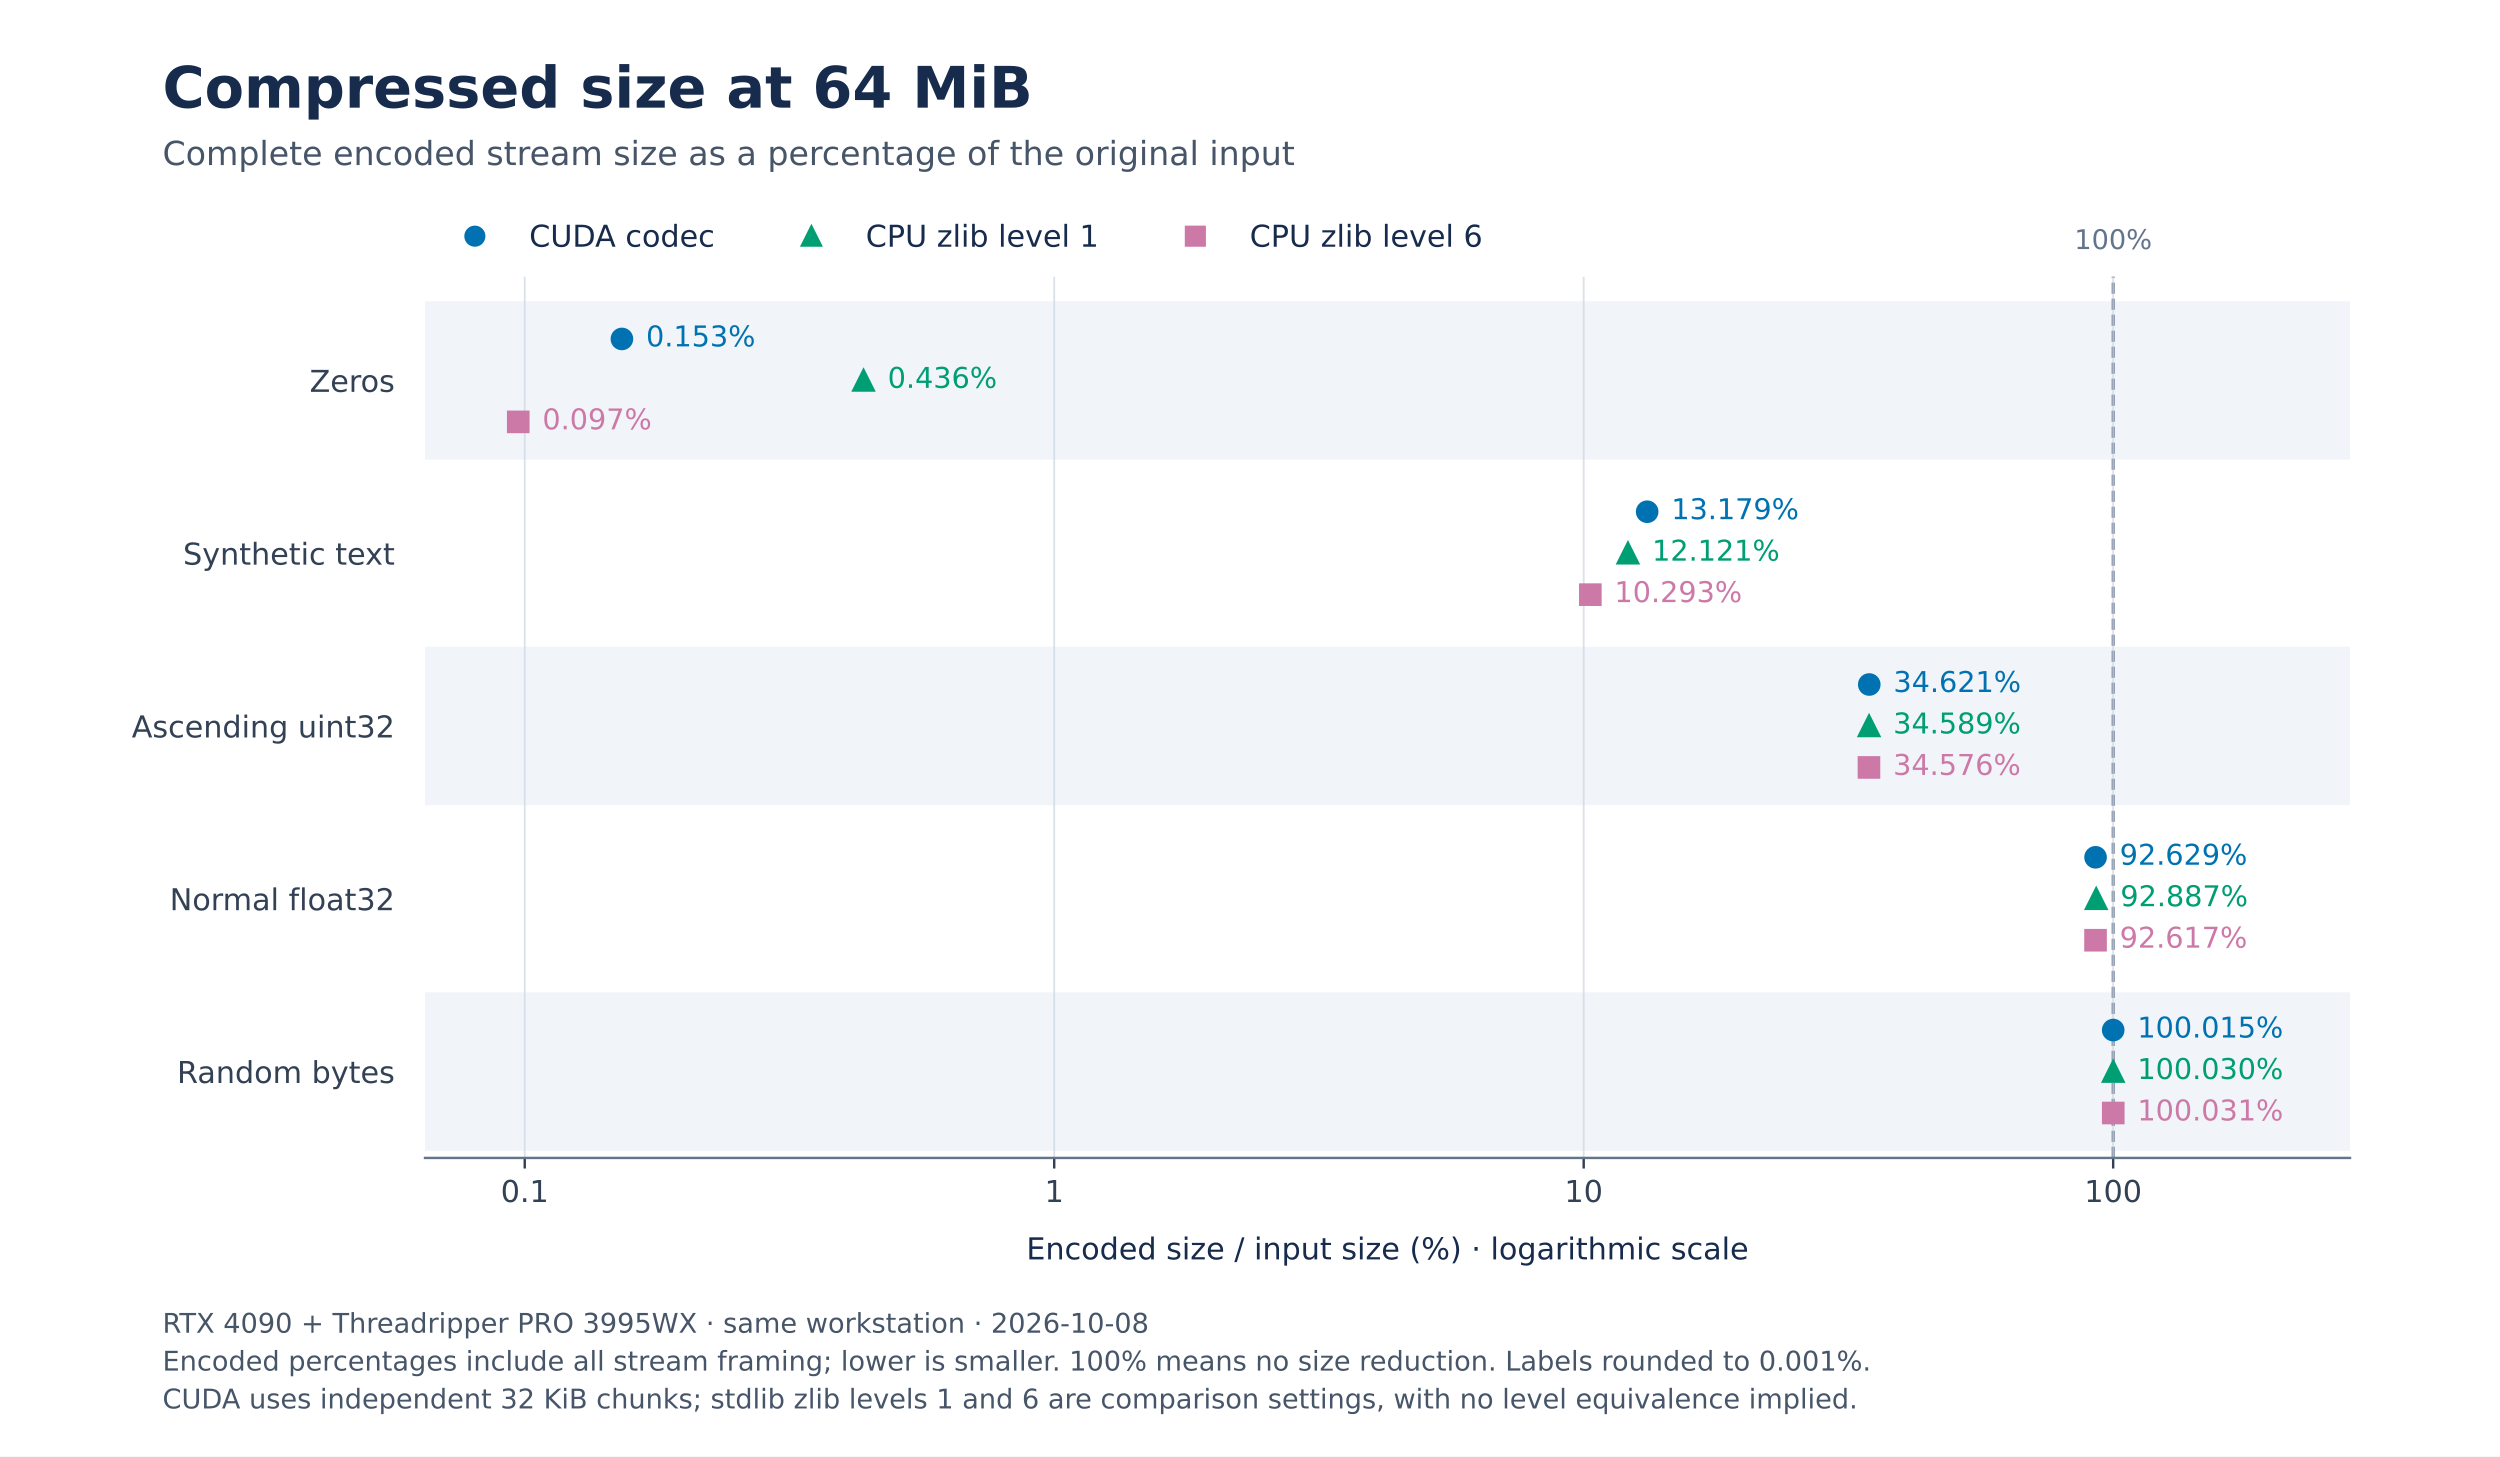
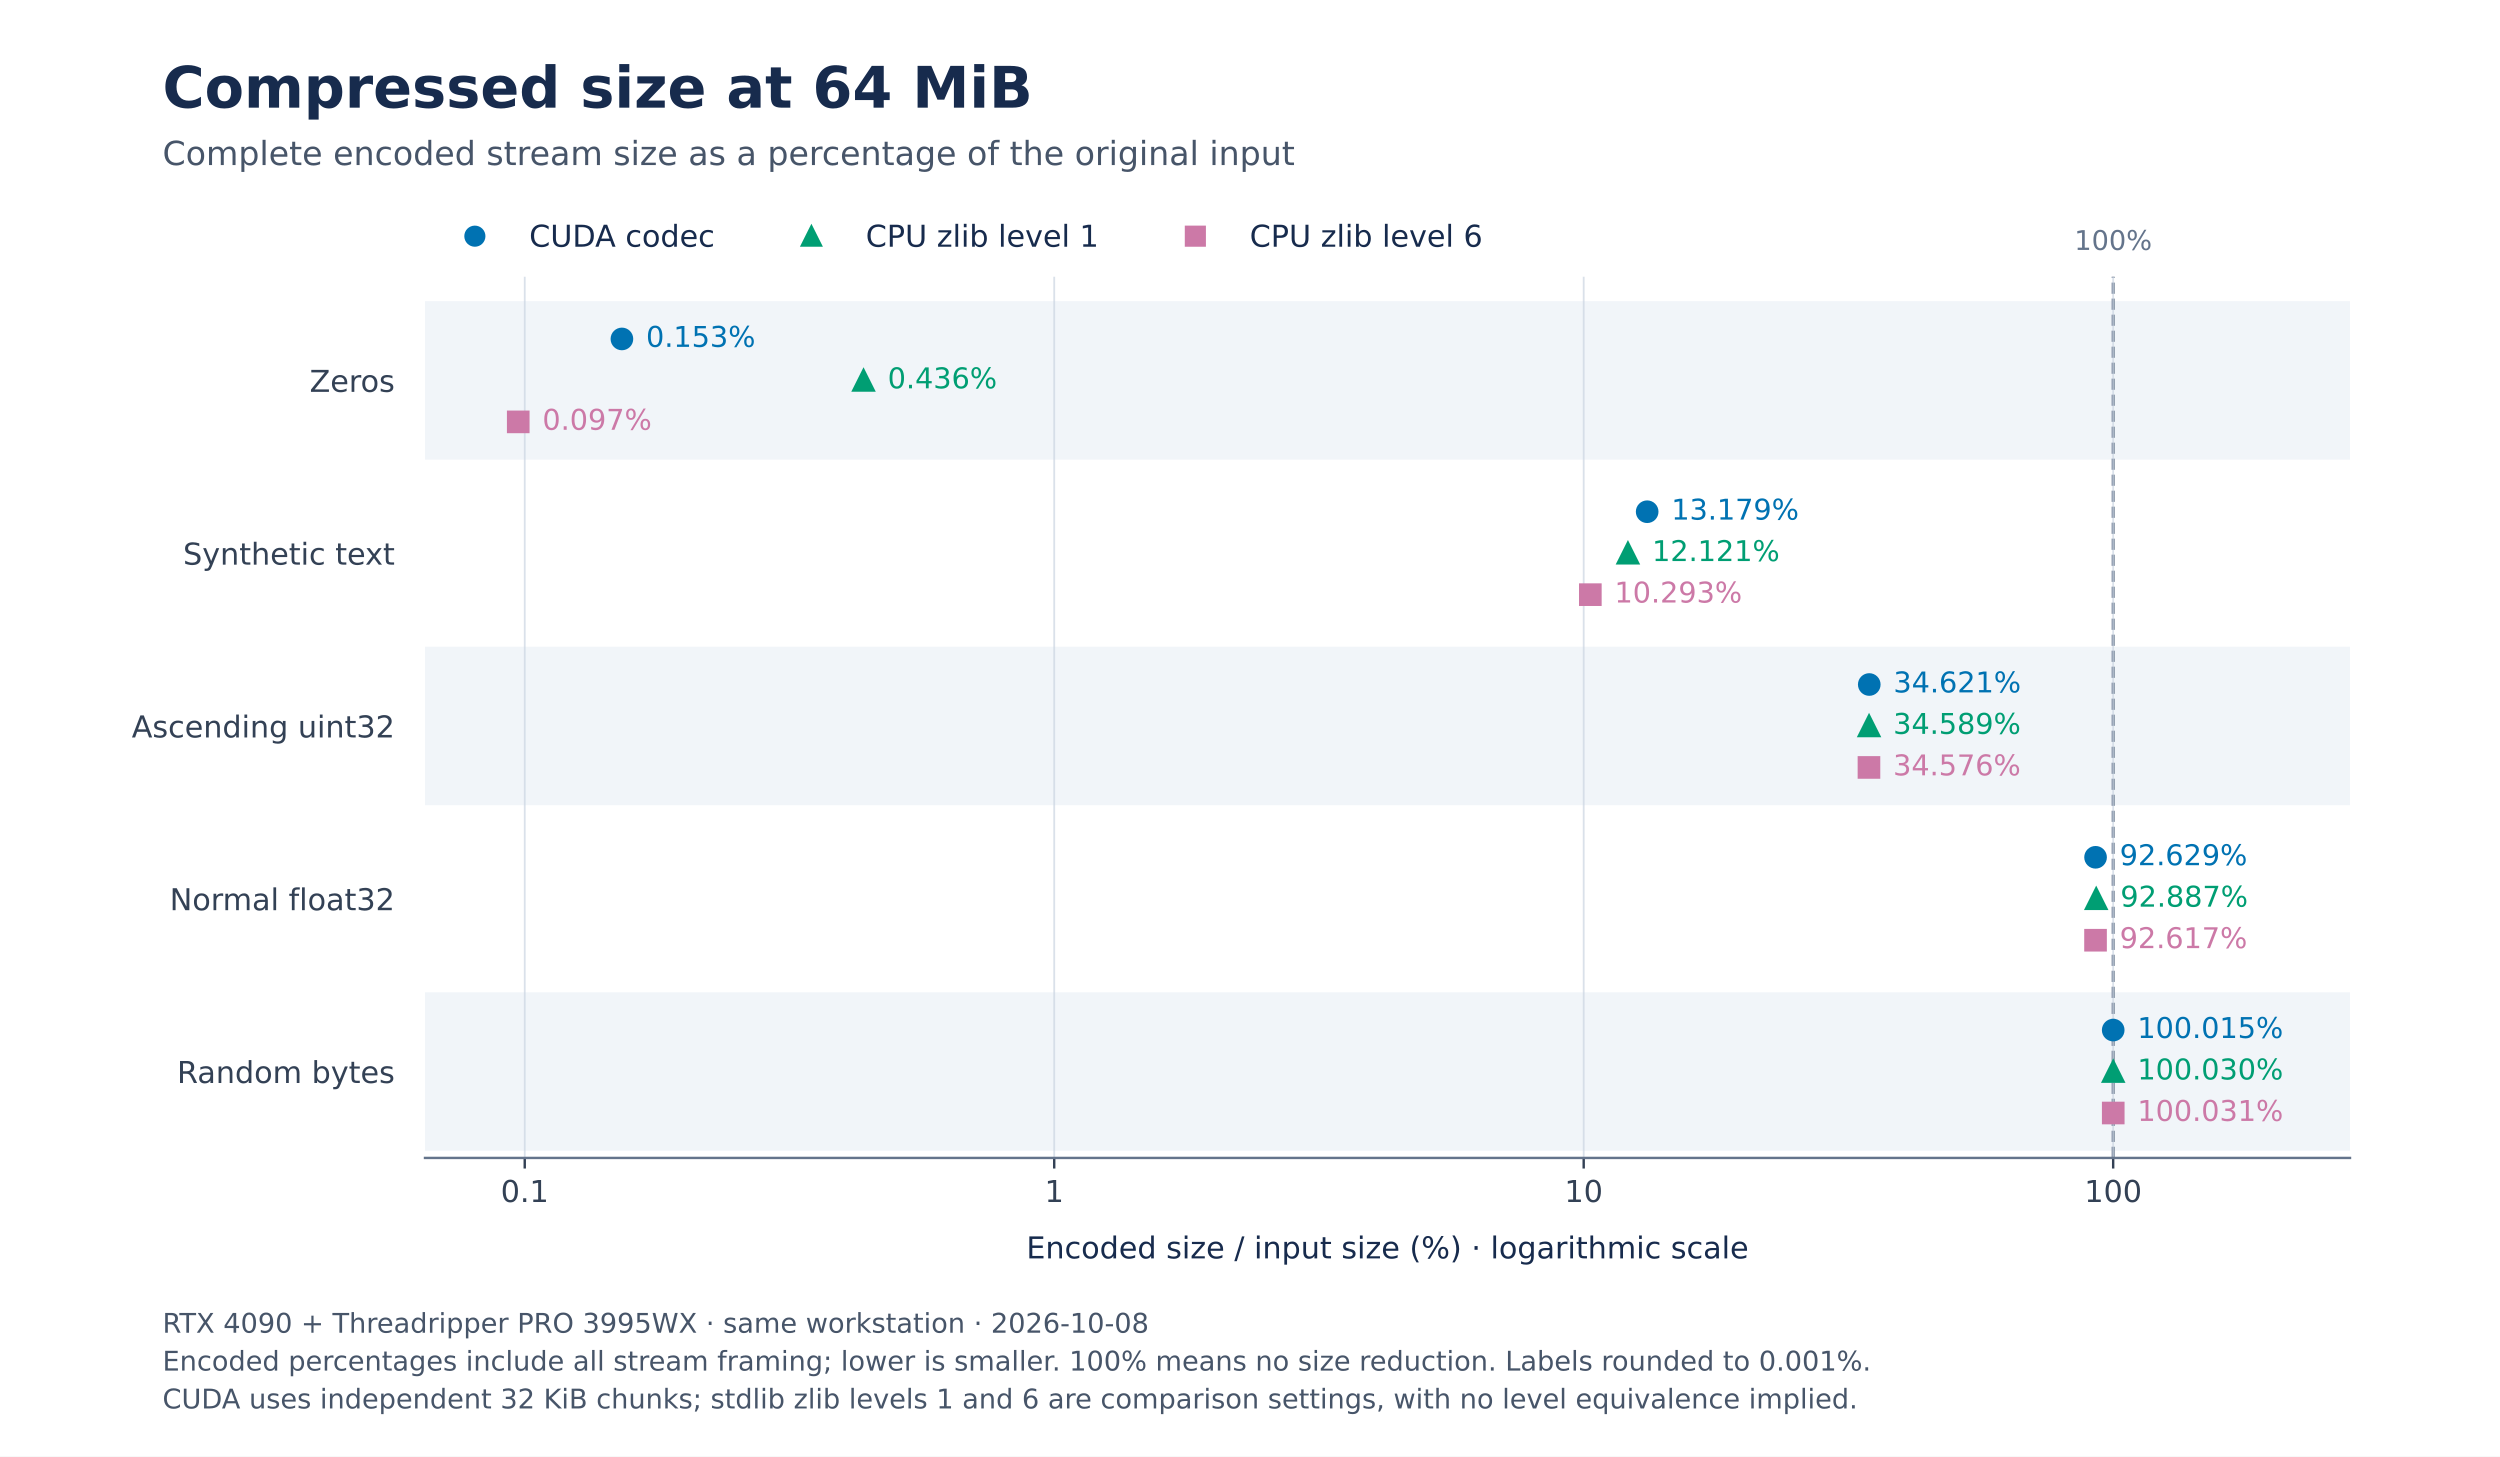
<svg xmlns="http://www.w3.org/2000/svg" xmlns:xlink="http://www.w3.org/1999/xlink" width="828pt" height="482.4pt" viewBox="0 0 828 482.4" version="1.1">
  <defs>
    <style type="text/css">*{stroke-linejoin: round; stroke-linecap: butt}</style>
  </defs>
  <g id="figure_1">
    <g id="patch_1">
      <path d="M 0 482.4 L 828 482.4 L 828 0 L 0 0 z " style="fill: #ffffff" />
    </g>
    <g id="axes_1">
      <g id="patch_2">
        <path d="M 140.76 383.508 L 778.32 383.508 L 778.32 91.656 L 140.76 91.656 z " style="fill: #ffffff" />
      </g>
      <g id="patch_3">
        <path d="M 140.76 100.24 L 778.32 100.24 L 778.32 151.743 L 140.76 151.743 z " clip-path="url(#p60c513d039)" style="fill: #f1f5f9; stroke: #f1f5f9; stroke-linejoin: miter" />
      </g>
      <g id="patch_4">
        <path d="M 140.76 214.692 L 778.32 214.692 L 778.32 266.195 L 140.76 266.195 z " clip-path="url(#p60c513d039)" style="fill: #f1f5f9; stroke: #f1f5f9; stroke-linejoin: miter" />
      </g>
      <g id="patch_5">
        <path d="M 140.76 329.143 L 778.32 329.143 L 778.32 380.647 L 140.76 380.647 z " clip-path="url(#p60c513d039)" style="fill: #f1f5f9; stroke: #f1f5f9; stroke-linejoin: miter" />
      </g>
      <g id="line2d_1">
        <path d="M 699.882 383.508 L 699.882 91.656 " clip-path="url(#p60c513d039)" style="fill: none; stroke-dasharray: 3.7,1.6; stroke-dashoffset: 0; stroke: #64748b" />
      </g>
      <g id="matplotlib.axis_1">
        <g id="xtick_1">
          <g id="line2d_2">
            <path d="M 173.793 383.508 L 173.793 91.656 " clip-path="url(#p60c513d039)" style="fill: none; stroke: #cbd5e1; stroke-opacity: 0.7; stroke-width: 0.6; stroke-linecap: square" />
          </g>
          <g id="line2d_3">
            <defs>
              <path id="mdb11cd550d" d="M 0 0 L 0 3.5 " style="stroke: #334155; stroke-width: 0.8" />
            </defs>
            <g>
              <use xlink:href="#mdb11cd550d" x="173.793" y="383.508" style="fill: #334155; stroke: #334155; stroke-width: 0.8" />
            </g>
          </g>
          <g id="text_1">
-             <text style="font-size: 10px; font-family: 'DejaVu Sans'; text-anchor: middle; fill: #334155" x="173.793" y="398.106" transform="rotate(-0 173.7932 398.1057)">0.1</text>
+             <text style="font-size: 10px; font-family: 'DejaVu Sans'; text-anchor: middle; fill: #334155" x="173.793" y="398.106" transform="rotate(-0 173.7932 398.1064)">0.1</text>
          </g>
        </g>
        <g id="xtick_2">
          <g id="line2d_4">
            <path d="M 349.156 383.508 L 349.156 91.656 " clip-path="url(#p60c513d039)" style="fill: none; stroke: #cbd5e1; stroke-opacity: 0.7; stroke-width: 0.6; stroke-linecap: square" />
          </g>
          <g id="line2d_5">
            <g>
              <use xlink:href="#mdb11cd550d" x="349.156" y="383.508" style="fill: #334155; stroke: #334155; stroke-width: 0.8" />
            </g>
          </g>
          <g id="text_2">
-             <text style="font-size: 10px; font-family: 'DejaVu Sans'; text-anchor: middle; fill: #334155" x="349.156" y="398.106" transform="rotate(-0 349.1561 398.1057)">1</text>
+             <text style="font-size: 10px; font-family: 'DejaVu Sans'; text-anchor: middle; fill: #334155" x="349.156" y="398.106" transform="rotate(-0 349.1561 398.1064)">1</text>
          </g>
        </g>
        <g id="xtick_3">
          <g id="line2d_6">
            <path d="M 524.519 383.508 L 524.519 91.656 " clip-path="url(#p60c513d039)" style="fill: none; stroke: #cbd5e1; stroke-opacity: 0.7; stroke-width: 0.6; stroke-linecap: square" />
          </g>
          <g id="line2d_7">
            <g>
              <use xlink:href="#mdb11cd550d" x="524.519" y="383.508" style="fill: #334155; stroke: #334155; stroke-width: 0.8" />
            </g>
          </g>
          <g id="text_3">
-             <text style="font-size: 10px; font-family: 'DejaVu Sans'; text-anchor: middle; fill: #334155" x="524.519" y="398.106" transform="rotate(-0 524.519 398.1057)">10</text>
+             <text style="font-size: 10px; font-family: 'DejaVu Sans'; text-anchor: middle; fill: #334155" x="524.519" y="398.106" transform="rotate(-0 524.519 398.1064)">10</text>
          </g>
        </g>
        <g id="xtick_4">
          <g id="line2d_8">
            <path d="M 699.882 383.508 L 699.882 91.656 " clip-path="url(#p60c513d039)" style="fill: none; stroke: #cbd5e1; stroke-opacity: 0.7; stroke-width: 0.6; stroke-linecap: square" />
          </g>
          <g id="line2d_9">
            <g>
              <use xlink:href="#mdb11cd550d" x="699.882" y="383.508" style="fill: #334155; stroke: #334155; stroke-width: 0.8" />
            </g>
          </g>
          <g id="text_4">
-             <text style="font-size: 10px; font-family: 'DejaVu Sans'; text-anchor: middle; fill: #334155" x="699.882" y="398.106" transform="rotate(-0 699.8818 398.1057)">100</text>
+             <text style="font-size: 10px; font-family: 'DejaVu Sans'; text-anchor: middle; fill: #334155" x="699.882" y="398.106" transform="rotate(-0 699.8818 398.1064)">100</text>
          </g>
        </g>
        <g id="text_5">
-           <text style="font-size: 10px; font-family: 'DejaVu Sans'; text-anchor: middle; fill: #172b4d" x="459.54" y="417.106" transform="rotate(-0 459.54 417.1064)">Encoded size / input size (%) · logarithmic scale</text>
+           <text style="font-size: 10px; font-family: 'DejaVu Sans'; text-anchor: middle; fill: #172b4d" x="459.54" y="416.785" transform="rotate(-0 459.54 416.7846)">Encoded size / input size (%) · logarithmic scale</text>
        </g>
      </g>
      <g id="matplotlib.axis_2">
        <g id="ytick_1">
          <g id="line2d_10" />
          <g id="text_6">
-             <text style="font-size: 10px; font-family: 'DejaVu Sans'; text-anchor: end; fill: #334155" x="130.76" y="129.79" transform="rotate(-0 130.76 129.7904)">Zeros</text>
+             <text style="font-size: 10px; font-family: 'DejaVu Sans'; text-anchor: end; fill: #334155" x="130.76" y="129.791" transform="rotate(-0 130.76 129.7907)">Zeros</text>
          </g>
        </g>
        <g id="ytick_2">
          <g id="line2d_11" />
          <g id="text_7">
            <text style="font-size: 10px; font-family: 'DejaVu Sans'; text-anchor: end; fill: #334155" x="130.76" y="187.017" transform="rotate(-0 130.76 187.0166)">Synthetic text</text>
          </g>
        </g>
        <g id="ytick_3">
          <g id="line2d_12" />
          <g id="text_8">
            <text style="font-size: 10px; font-family: 'DejaVu Sans'; text-anchor: end; fill: #334155" x="130.76" y="244.243" transform="rotate(-0 130.76 244.2425)">Ascending uint32</text>
          </g>
        </g>
        <g id="ytick_4">
          <g id="line2d_13" />
          <g id="text_9">
            <text style="font-size: 10px; font-family: 'DejaVu Sans'; text-anchor: end; fill: #334155" x="130.76" y="301.468" transform="rotate(-0 130.76 301.4684)">Normal float32</text>
          </g>
        </g>
        <g id="ytick_5">
          <g id="line2d_14" />
          <g id="text_10">
            <text style="font-size: 10px; font-family: 'DejaVu Sans'; text-anchor: end; fill: #334155" x="130.76" y="358.694" transform="rotate(-0 130.76 358.6943)">Random bytes</text>
          </g>
        </g>
      </g>
      <g id="patch_6">
        <path d="M 140.76 383.508 L 778.32 383.508 " style="fill: none; stroke: #64748b; stroke-width: 0.8; stroke-linejoin: miter; stroke-linecap: square" />
      </g>
      <g id="line2d_15">
        <defs>
          <path id="md287ff10fb" d="M 0 3.25 C 0.862 3.25 1.689 2.908 2.298 2.298 C 2.908 1.689 3.25 0.862 3.25 0 C 3.25 -0.862 2.908 -1.689 2.298 -2.298 C 1.689 -2.908 0.862 -3.25 0 -3.25 C -0.862 -3.25 -1.689 -2.908 -2.298 -2.298 C -2.908 -1.689 -3.25 -0.862 -3.25 0 C -3.25 0.862 -2.908 1.689 -2.298 2.298 C -1.689 2.908 -0.862 3.25 0 3.25 z " style="stroke: #0072b2" />
        </defs>
        <g clip-path="url(#p60c513d039)">
          <use xlink:href="#md287ff10fb" x="205.977" y="112.257" style="fill: #0072b2; stroke: #0072b2" />
        </g>
      </g>
      <g id="text_11">
-         <text style="font-size: 9.5px; font-family: 'DejaVu Sans'; text-anchor: start; fill: #0072b2" x="213.977" y="114.725" transform="rotate(-0 213.9773 114.7251)">0.153%</text>
+         <text style="font-size: 9.5px; font-family: 'DejaVu Sans'; text-anchor: start; fill: #0072b2" x="213.977" y="114.879" transform="rotate(-0 213.9773 114.8787)">0.153%</text>
      </g>
      <g id="line2d_16">
        <defs>
          <path id="mae9719e5e6" d="M 0 -3.25 L -3.25 3.25 L 3.25 3.25 z " style="stroke: #009e73; stroke-linejoin: miter" />
        </defs>
        <g clip-path="url(#p60c513d039)">
          <use xlink:href="#mae9719e5e6" x="286.002" y="125.992" style="fill: #009e73; stroke: #009e73; stroke-linejoin: miter" />
        </g>
      </g>
      <g id="text_12">
-         <text style="font-size: 9.5px; font-family: 'DejaVu Sans'; text-anchor: start; fill: #009e73" x="294.002" y="128.459" transform="rotate(-0 294.0021 128.4593)">0.436%</text>
+         <text style="font-size: 9.5px; font-family: 'DejaVu Sans'; text-anchor: start; fill: #009e73" x="294.002" y="128.613" transform="rotate(-0 294.0021 128.6129)">0.436%</text>
      </g>
      <g id="line2d_17">
        <defs>
          <path id="m1162a6248d" d="M -3.25 3.25 L 3.25 3.25 L 3.25 -3.25 L -3.25 -3.25 z " style="stroke: #cc79a7; stroke-linejoin: miter" />
        </defs>
        <g clip-path="url(#p60c513d039)">
          <use xlink:href="#m1162a6248d" x="171.64" y="139.726" style="fill: #cc79a7; stroke: #cc79a7; stroke-linejoin: miter" />
        </g>
      </g>
      <g id="text_13">
-         <text style="font-size: 9.5px; font-family: 'DejaVu Sans'; text-anchor: start; fill: #cc79a7" x="179.64" y="142.194" transform="rotate(-0 179.6399 142.1935)">0.097%</text>
+         <text style="font-size: 9.5px; font-family: 'DejaVu Sans'; text-anchor: start; fill: #cc79a7" x="179.64" y="142.347" transform="rotate(-0 179.6399 142.3471)">0.097%</text>
      </g>
      <g id="line2d_18">
        <g clip-path="url(#p60c513d039)">
          <use xlink:href="#md287ff10fb" x="545.541" y="169.483" style="fill: #0072b2; stroke: #0072b2" />
        </g>
      </g>
      <g id="text_14">
-         <text style="font-size: 9.5px; font-family: 'DejaVu Sans'; text-anchor: start; fill: #0072b2" x="553.541" y="171.951" transform="rotate(-0 553.5414 171.951)">13.179%</text>
+         <text style="font-size: 9.5px; font-family: 'DejaVu Sans'; text-anchor: start; fill: #0072b2" x="553.541" y="172.105" transform="rotate(-0 553.5414 172.1046)">13.179%</text>
      </g>
      <g id="line2d_19">
        <g clip-path="url(#p60c513d039)">
          <use xlink:href="#mae9719e5e6" x="539.171" y="183.217" style="fill: #009e73; stroke: #009e73; stroke-linejoin: miter" />
        </g>
      </g>
      <g id="text_15">
-         <text style="font-size: 9.5px; font-family: 'DejaVu Sans'; text-anchor: start; fill: #009e73" x="547.171" y="185.685" transform="rotate(-0 547.1707 185.6852)">12.121%</text>
+         <text style="font-size: 9.5px; font-family: 'DejaVu Sans'; text-anchor: start; fill: #009e73" x="547.171" y="185.839" transform="rotate(-0 547.1707 185.8388)">12.121%</text>
      </g>
      <g id="line2d_20">
        <g clip-path="url(#p60c513d039)">
          <use xlink:href="#m1162a6248d" x="526.719" y="196.952" style="fill: #cc79a7; stroke: #cc79a7; stroke-linejoin: miter" />
        </g>
      </g>
      <g id="text_16">
-         <text style="font-size: 9.5px; font-family: 'DejaVu Sans'; text-anchor: start; fill: #cc79a7" x="534.719" y="199.419" transform="rotate(-0 534.7188 199.4194)">10.293%</text>
+         <text style="font-size: 9.5px; font-family: 'DejaVu Sans'; text-anchor: start; fill: #cc79a7" x="534.719" y="199.573" transform="rotate(-0 534.7188 199.573)">10.293%</text>
      </g>
      <g id="line2d_21">
        <g clip-path="url(#p60c513d039)">
          <use xlink:href="#md287ff10fb" x="619.099" y="226.709" style="fill: #0072b2; stroke: #0072b2" />
        </g>
      </g>
      <g id="text_17">
-         <text style="font-size: 9.5px; font-family: 'DejaVu Sans'; text-anchor: start; fill: #0072b2" x="627.099" y="229.177" transform="rotate(-0 627.0987 229.1769)">34.621%</text>
+         <text style="font-size: 9.5px; font-family: 'DejaVu Sans'; text-anchor: start; fill: #0072b2" x="627.099" y="229.33" transform="rotate(-0 627.0987 229.3305)">34.621%</text>
      </g>
      <g id="line2d_22">
        <g clip-path="url(#p60c513d039)">
          <use xlink:href="#mae9719e5e6" x="619.029" y="240.443" style="fill: #009e73; stroke: #009e73; stroke-linejoin: miter" />
        </g>
      </g>
      <g id="text_18">
-         <text style="font-size: 9.5px; font-family: 'DejaVu Sans'; text-anchor: start; fill: #009e73" x="627.029" y="242.911" transform="rotate(-0 627.0286 242.9111)">34.589%</text>
+         <text style="font-size: 9.5px; font-family: 'DejaVu Sans'; text-anchor: start; fill: #009e73" x="627.029" y="243.065" transform="rotate(-0 627.0286 243.0647)">34.589%</text>
      </g>
      <g id="line2d_23">
        <g clip-path="url(#p60c513d039)">
          <use xlink:href="#m1162a6248d" x="619" y="254.178" style="fill: #cc79a7; stroke: #cc79a7; stroke-linejoin: miter" />
        </g>
      </g>
      <g id="text_19">
-         <text style="font-size: 9.5px; font-family: 'DejaVu Sans'; text-anchor: start; fill: #cc79a7" x="627" y="256.645" transform="rotate(-0 627 256.6453)">34.576%</text>
+         <text style="font-size: 9.5px; font-family: 'DejaVu Sans'; text-anchor: start; fill: #cc79a7" x="627" y="256.799" transform="rotate(-0 627 256.7989)">34.576%</text>
      </g>
      <g id="line2d_24">
        <g clip-path="url(#p60c513d039)">
          <use xlink:href="#md287ff10fb" x="694.05" y="283.935" style="fill: #0072b2; stroke: #0072b2" />
        </g>
      </g>
      <g id="text_20">
-         <text style="font-size: 9.5px; font-family: 'DejaVu Sans'; text-anchor: start; fill: #0072b2" x="702.05" y="286.403" transform="rotate(-0 702.0504 286.4027)">92.629%</text>
+         <text style="font-size: 9.5px; font-family: 'DejaVu Sans'; text-anchor: start; fill: #0072b2" x="702.05" y="286.556" transform="rotate(-0 702.0504 286.5564)">92.629%</text>
      </g>
      <g id="line2d_25">
        <g clip-path="url(#p60c513d039)">
          <use xlink:href="#mae9719e5e6" x="694.262" y="297.669" style="fill: #009e73; stroke: #009e73; stroke-linejoin: miter" />
        </g>
      </g>
      <g id="text_21">
-         <text style="font-size: 9.5px; font-family: 'DejaVu Sans'; text-anchor: start; fill: #009e73" x="702.262" y="300.137" transform="rotate(-0 702.262 300.137)">92.887%</text>
+         <text style="font-size: 9.5px; font-family: 'DejaVu Sans'; text-anchor: start; fill: #009e73" x="702.262" y="300.291" transform="rotate(-0 702.262 300.2906)">92.887%</text>
      </g>
      <g id="line2d_26">
        <g clip-path="url(#p60c513d039)">
          <use xlink:href="#m1162a6248d" x="694.041" y="311.403" style="fill: #cc79a7; stroke: #cc79a7; stroke-linejoin: miter" />
        </g>
      </g>
      <g id="text_22">
-         <text style="font-size: 9.5px; font-family: 'DejaVu Sans'; text-anchor: start; fill: #cc79a7" x="702.041" y="313.871" transform="rotate(-0 702.0408 313.8712)">92.617%</text>
+         <text style="font-size: 9.5px; font-family: 'DejaVu Sans'; text-anchor: start; fill: #cc79a7" x="702.041" y="314.025" transform="rotate(-0 702.0408 314.0248)">92.617%</text>
      </g>
      <g id="line2d_27">
        <g clip-path="url(#p60c513d039)">
          <use xlink:href="#md287ff10fb" x="699.893" y="341.161" style="fill: #0072b2; stroke: #0072b2" />
        </g>
      </g>
      <g id="text_23">
-         <text style="font-size: 9.5px; font-family: 'DejaVu Sans'; text-anchor: start; fill: #0072b2" x="707.893" y="343.629" transform="rotate(-0 707.8935 343.6286)">100.015%</text>
+         <text style="font-size: 9.5px; font-family: 'DejaVu Sans'; text-anchor: start; fill: #0072b2" x="707.893" y="343.782" transform="rotate(-0 707.8935 343.7823)">100.015%</text>
      </g>
      <g id="line2d_28">
        <g clip-path="url(#p60c513d039)">
          <use xlink:href="#mae9719e5e6" x="699.905" y="354.895" style="fill: #009e73; stroke: #009e73; stroke-linejoin: miter" />
        </g>
      </g>
      <g id="text_24">
-         <text style="font-size: 9.5px; font-family: 'DejaVu Sans'; text-anchor: start; fill: #009e73" x="707.905" y="357.363" transform="rotate(-0 707.905 357.3628)">100.030%</text>
+         <text style="font-size: 9.5px; font-family: 'DejaVu Sans'; text-anchor: start; fill: #009e73" x="707.905" y="357.516" transform="rotate(-0 707.905 357.5165)">100.030%</text>
      </g>
      <g id="line2d_29">
        <g clip-path="url(#p60c513d039)">
          <use xlink:href="#m1162a6248d" x="699.905" y="368.629" style="fill: #cc79a7; stroke: #cc79a7; stroke-linejoin: miter" />
        </g>
      </g>
      <g id="text_25">
-         <text style="font-size: 9.5px; font-family: 'DejaVu Sans'; text-anchor: start; fill: #cc79a7" x="707.905" y="371.097" transform="rotate(-0 707.9051 371.097)">100.031%</text>
+         <text style="font-size: 9.5px; font-family: 'DejaVu Sans'; text-anchor: start; fill: #cc79a7" x="707.905" y="371.251" transform="rotate(-0 707.9051 371.2507)">100.031%</text>
      </g>
      <g id="text_26">
-         <text style="font-size: 9px; font-family: 'DejaVu Sans'; text-anchor: middle; fill: #64748b" x="699.882" y="82.494" transform="rotate(-0 699.8818 82.49389)">100%</text>
+         <text style="font-size: 9px; font-family: 'DejaVu Sans'; text-anchor: middle; fill: #64748b" x="699.882" y="82.784" transform="rotate(-0 699.8818 82.78428)">100%</text>
      </g>
    </g>
    <g id="text_27">
      <text style="font-weight: 700; font-size: 19px; font-family: 'DejaVu Sans'; text-anchor: start; fill: #172b4d" x="53.82" y="35.663" transform="rotate(-0 53.82 35.66263)">Compressed size at 64 MiB</text>
    </g>
    <g id="text_28">
      <text style="font-size: 11px; font-family: 'DejaVu Sans'; text-anchor: start; fill: #475569" x="53.82" y="54.669" transform="rotate(-0 53.82 54.66868)">Complete encoded stream size as a percentage of the original input</text>
    </g>
    <g id="text_29">
      <text style="font-size: 9px; font-family: 'DejaVu Sans'; text-anchor: start; fill: #475569" x="53.82" y="441.396" transform="rotate(-0 53.82 441.396)">RTX 4090 + Threadripper PRO 3995WX · same workstation · 2026-10-08</text>
    </g>
    <g id="text_30">
      <text style="font-size: 9px; font-family: 'DejaVu Sans'; text-anchor: start; fill: #475569" x="53.82" y="453.938" transform="rotate(-0 53.82 453.9384)">Encoded percentages include all stream framing; lower is smaller. 100% means no size reduction. Labels rounded to 0.001%.</text>
    </g>
    <g id="text_31">
      <text style="font-size: 9px; font-family: 'DejaVu Sans'; text-anchor: start; fill: #475569" x="53.82" y="466.481" transform="rotate(-0 53.82 466.4808)">CUDA uses independent 32 KiB chunks; stdlib zlib levels 1 and 6 are comparison settings, with no level equivalence implied.</text>
    </g>
    <g id="legend_1">
      <g id="line2d_30">
        <defs>
          <path id="m6a9151dbd4" d="M 0 3 C 0.796 3 1.559 2.684 2.121 2.121 C 2.684 1.559 3 0.796 3 0 C 3 -0.796 2.684 -1.559 2.121 -2.121 C 1.559 -2.684 0.796 -3 0 -3 C -0.796 -3 -1.559 -2.684 -2.121 -2.121 C -2.684 -1.559 -3 -0.796 -3 0 C -3 0.796 -2.684 1.559 -2.121 2.121 C -1.559 2.684 -0.796 3 0 3 z " style="stroke: #0072b2" />
        </defs>
        <g>
          <use xlink:href="#m6a9151dbd4" x="157.276" y="78.222" style="fill: #0072b2; stroke: #0072b2" />
        </g>
      </g>
      <g id="text_32">
        <text style="font-size: 10px; font-family: 'DejaVu Sans'; text-anchor: start; fill: #172b4d" x="175.276" y="81.722" transform="rotate(-0 175.276 81.72244)">CUDA codec</text>
      </g>
      <g id="line2d_31">
        <defs>
          <path id="m1300670b77" d="M 0 -3 L -3 3 L 3 3 z " style="stroke: #009e73; stroke-linejoin: miter" />
        </defs>
        <g>
          <use xlink:href="#m1300670b77" x="268.738" y="78.222" style="fill: #009e73; stroke: #009e73; stroke-linejoin: miter" />
        </g>
      </g>
      <g id="text_33">
        <text style="font-size: 10px; font-family: 'DejaVu Sans'; text-anchor: start; fill: #172b4d" x="286.738" y="81.722" transform="rotate(-0 286.7385 81.72244)">CPU zlib level 1</text>
      </g>
      <g id="line2d_32">
        <defs>
          <path id="m1e8510a4ea" d="M -3 3 L 3 3 L 3 -3 L -3 -3 z " style="stroke: #cc79a7; stroke-linejoin: miter" />
        </defs>
        <g>
          <use xlink:href="#m1e8510a4ea" x="395.901" y="78.222" style="fill: #cc79a7; stroke: #cc79a7; stroke-linejoin: miter" />
        </g>
      </g>
      <g id="text_34">
        <text style="font-size: 10px; font-family: 'DejaVu Sans'; text-anchor: start; fill: #172b4d" x="413.901" y="81.722" transform="rotate(-0 413.901 81.72244)">CPU zlib level 6</text>
      </g>
    </g>
  </g>
  <defs>
    <clipPath id="p60c513d039">
      <rect x="140.76" y="91.656" width="637.56" height="291.852" />
    </clipPath>
  </defs>
</svg>
